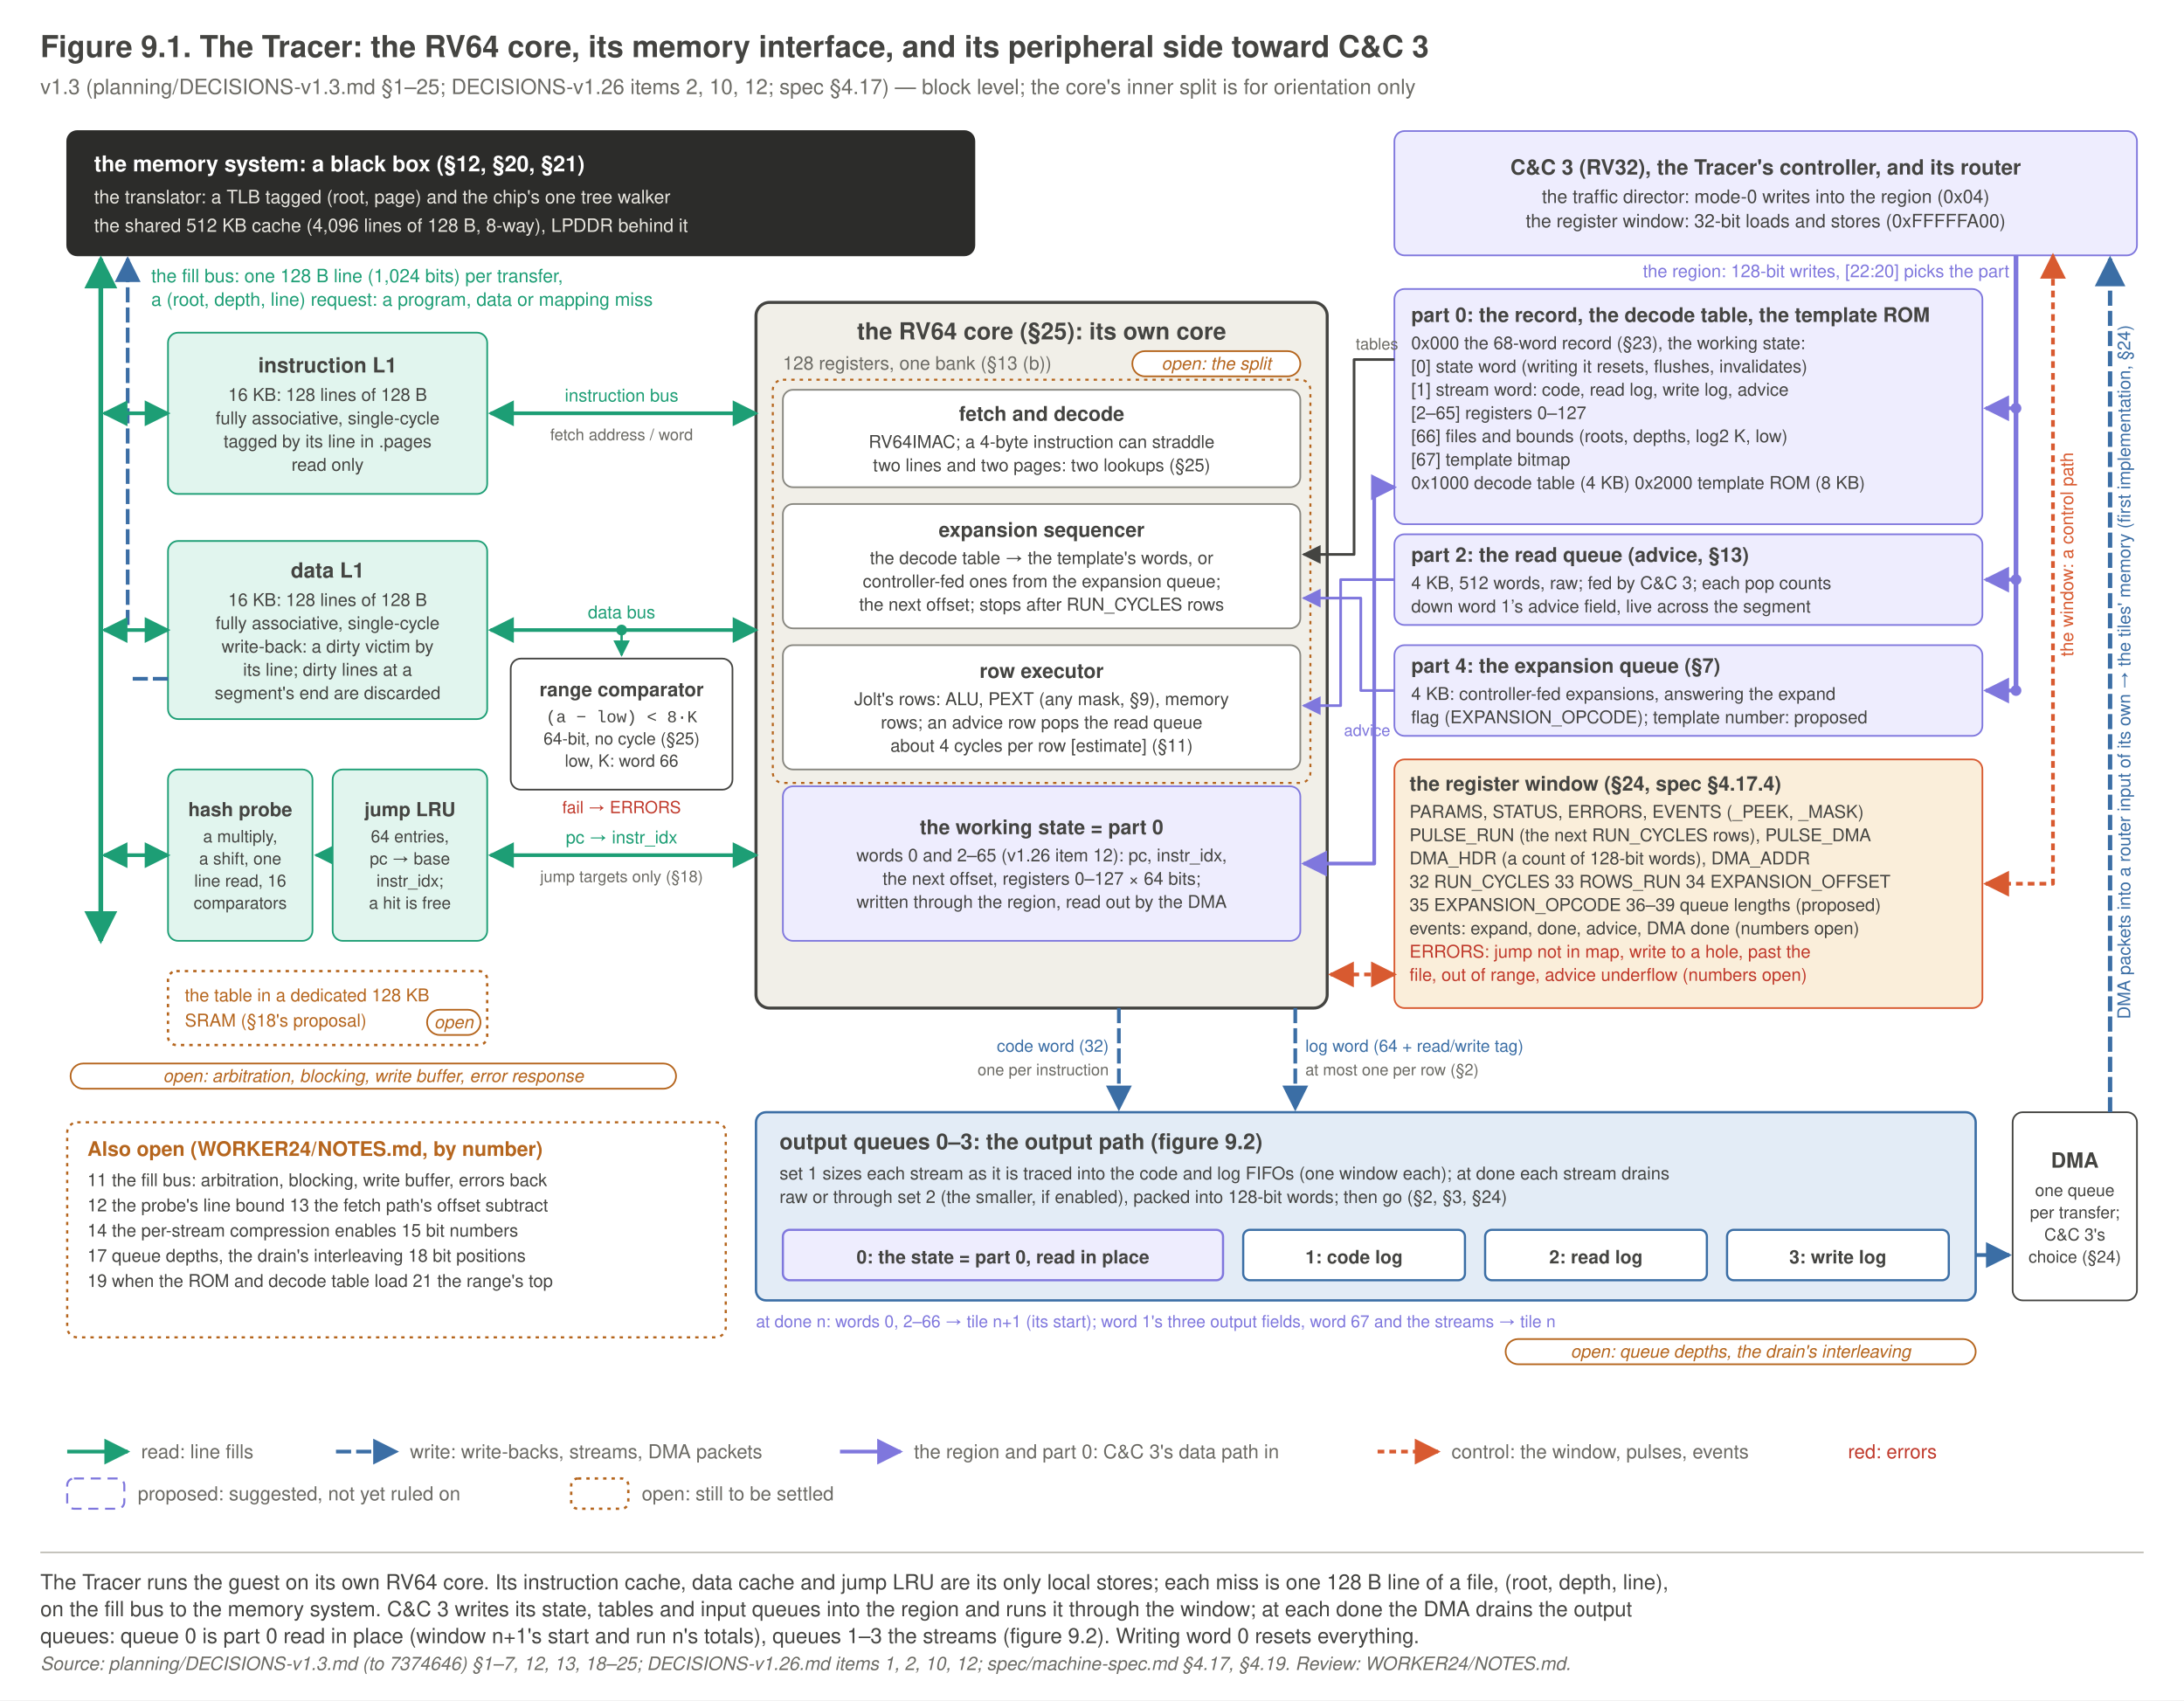
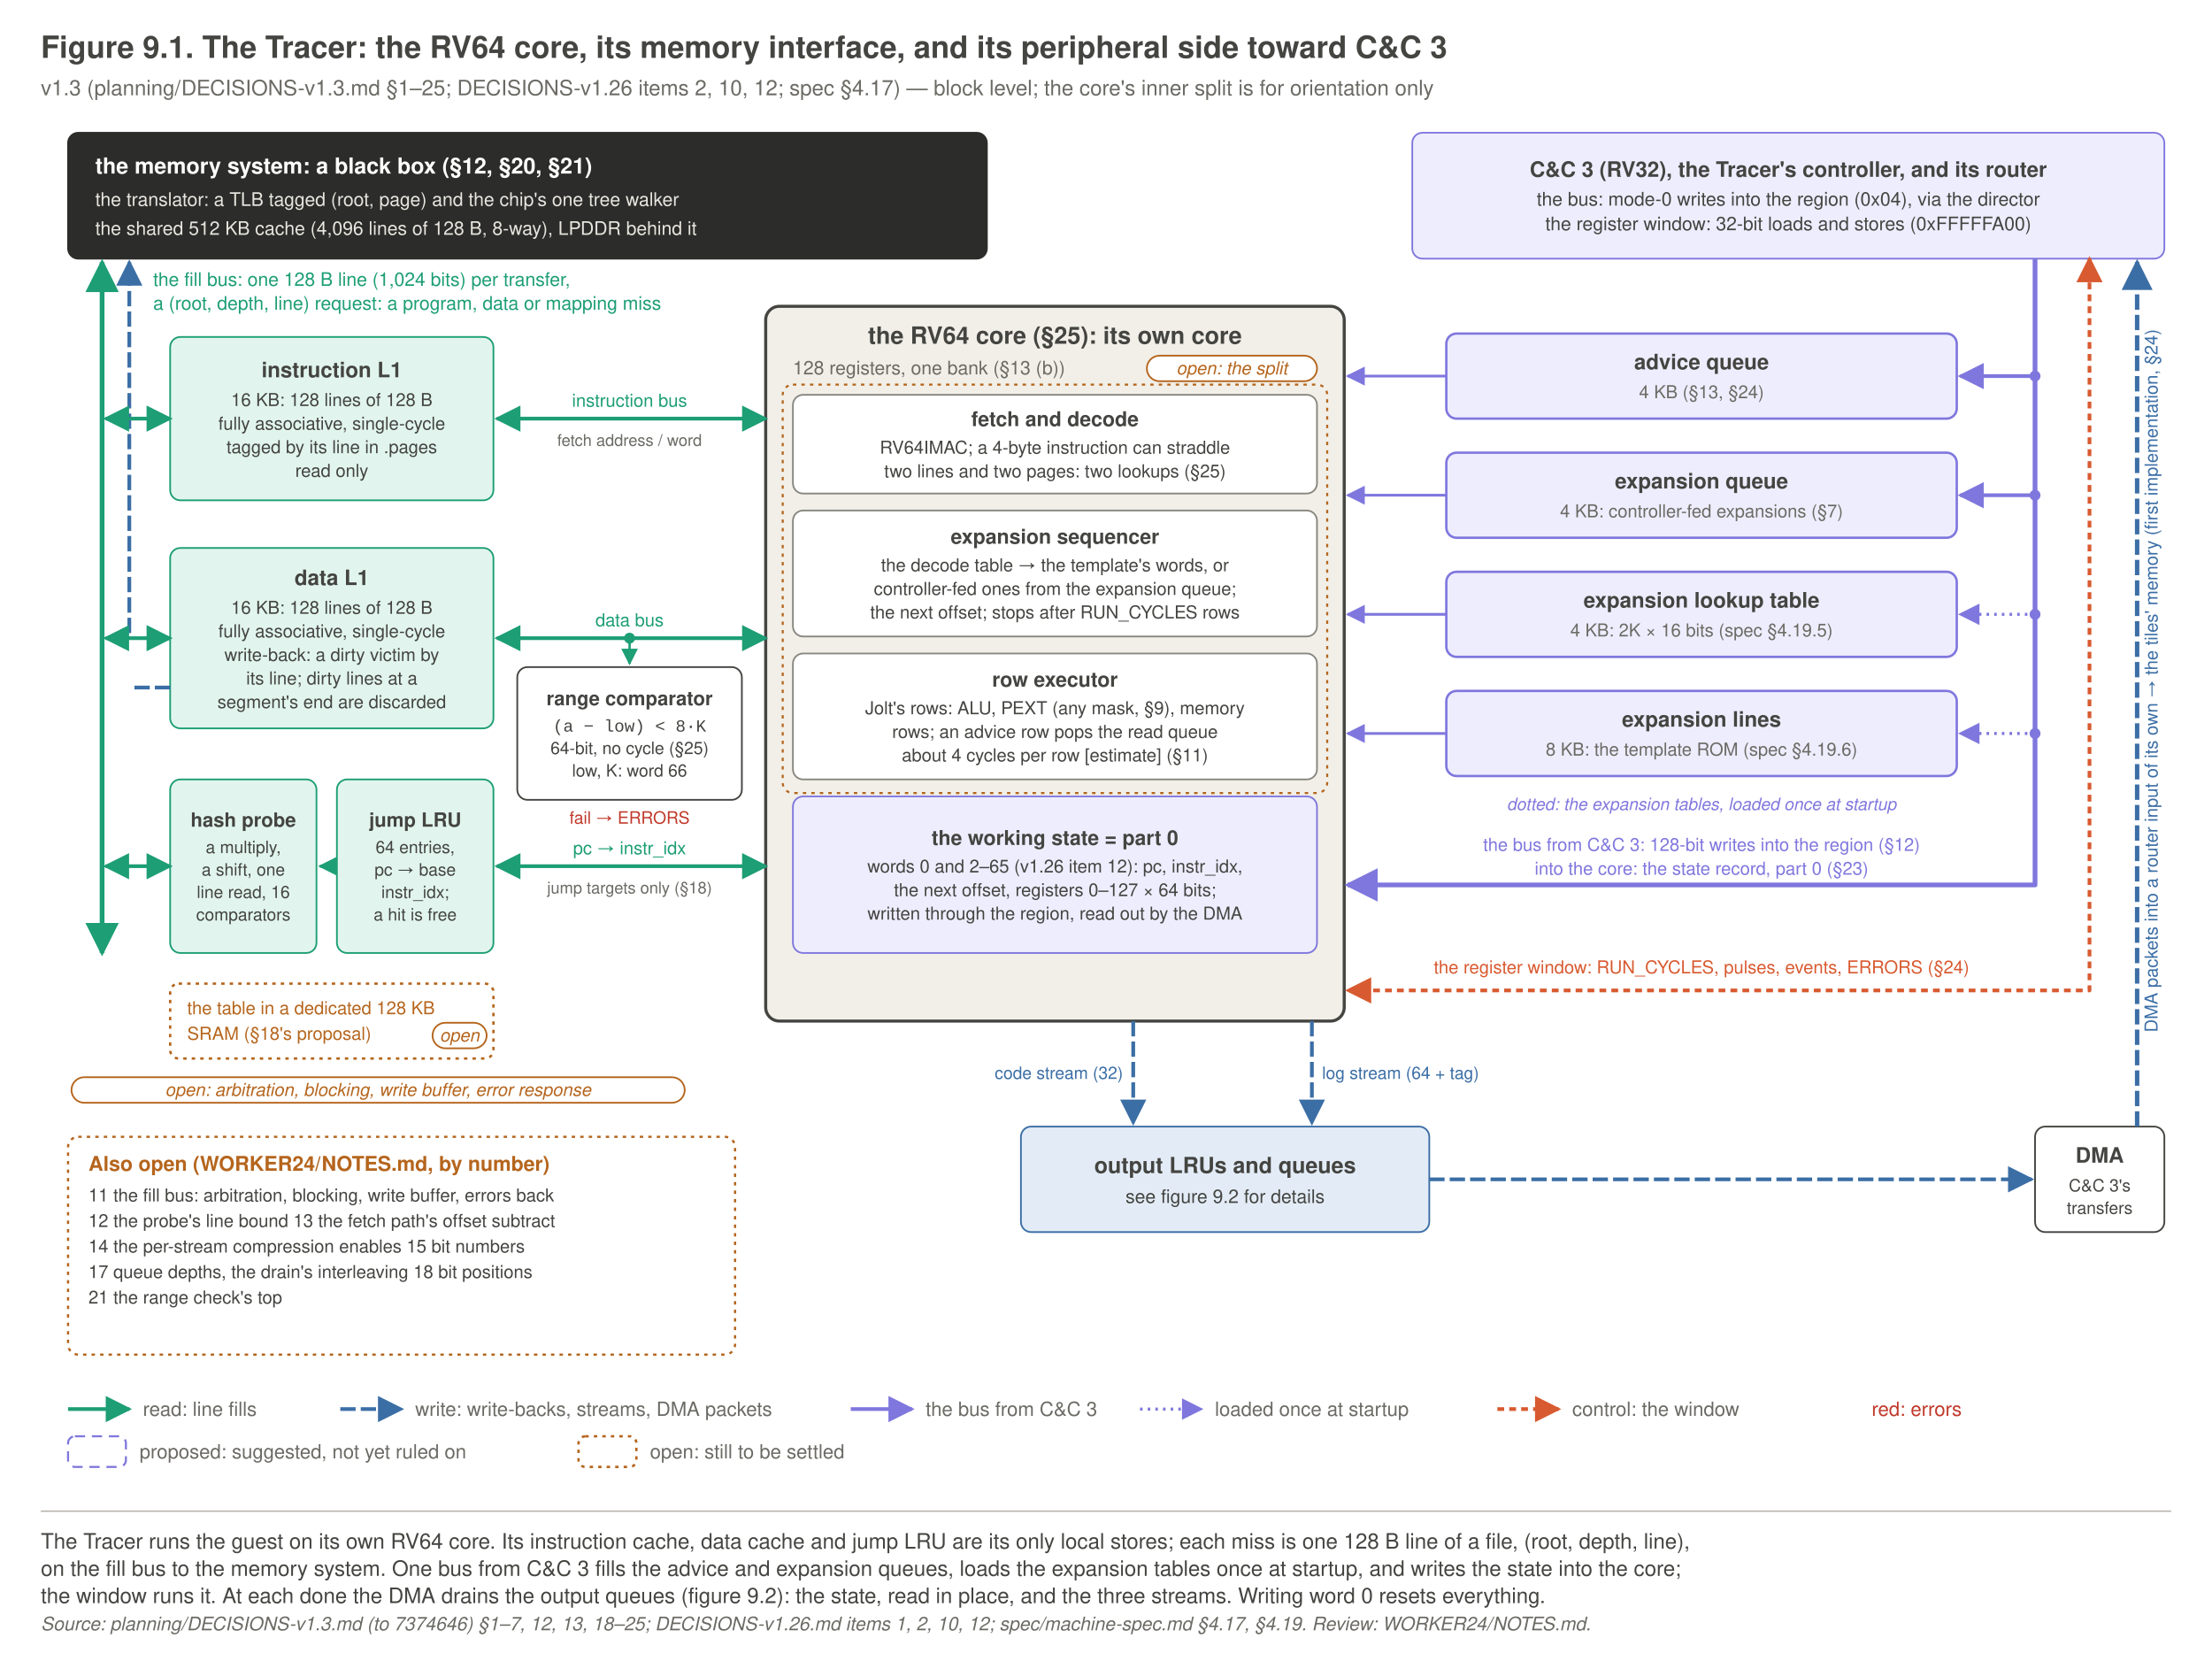
- <svg xmlns="http://www.w3.org/2000/svg" width="1300" height="1012" viewBox="0 0 1300 1012" font-family="Helvetica, Arial, 'Liberation Sans', sans-serif">
+ <svg xmlns="http://www.w3.org/2000/svg" width="1300" height="976" viewBox="0 0 1300 976" font-family="Helvetica, Arial, 'Liberation Sans', sans-serif">
  <defs>
    <marker id="m1D9E75" viewBox="0 0 10 10" refX="9" refY="5" markerWidth="7" markerHeight="7" orient="auto-start-reverse">
      <path d="M0,0 L10,5 L0,10 z" fill="#1D9E75" />
    </marker>
    <marker id="m3B6EA5" viewBox="0 0 10 10" refX="9" refY="5" markerWidth="7" markerHeight="7" orient="auto-start-reverse">
      <path d="M0,0 L10,5 L0,10 z" fill="#3B6EA5" />
-     </marker>
-     <marker id="m444441" viewBox="0 0 10 10" refX="9" refY="5" markerWidth="7" markerHeight="7" orient="auto-start-reverse">
-       <path d="M0,0 L10,5 L0,10 z" fill="#444441" />
    </marker>
    <marker id="m7F77DD" viewBox="0 0 10 10" refX="9" refY="5" markerWidth="7" markerHeight="7" orient="auto-start-reverse">
      <path d="M0,0 L10,5 L0,10 z" fill="#7F77DD" />
    </marker>
    <marker id="mD85A30" viewBox="0 0 10 10" refX="9" refY="5" markerWidth="7" markerHeight="7" orient="auto-start-reverse">
      <path d="M0,0 L10,5 L0,10 z" fill="#D85A30" />
    </marker>
  </defs>
-   <rect width="1300" height="1012" fill="white" />
+   <rect width="1300" height="976" fill="white" />
  <text x="24.0" y="34.0" font-size="18" text-anchor="start" font-weight="bold" fill="#444441">Figure 9.1. The Tracer: the RV64 core, its memory interface, and its peripheral side toward C&amp;C 3</text>
  <text x="24.0" y="56.0" font-size="12.5" text-anchor="start" font-weight="normal" fill="#6b6a64">v1.3 (planning/DECISIONS-v1.3.md §1–25; DECISIONS-v1.26 items 2, 10, 12; spec §4.17) — block level; the core's inner split is for orientation only</text>
  <rect x="40.0" y="78.0" width="540.0" height="74.0" rx="6" fill="#2C2C2A" stroke="#2C2C2A" stroke-width="1" />
  <text x="56.0" y="102.0" font-size="13" text-anchor="start" font-weight="bold" fill="white">the memory system: a black box (§12, §20, §21)</text>
  <text x="56.0" y="121.0" font-size="11" text-anchor="start" font-weight="normal" fill="#E8E6DF">the translator: a TLB tagged (root, page) and the chip's one tree walker</text>
  <text x="56.0" y="138.0" font-size="11" text-anchor="start" font-weight="normal" fill="#E8E6DF">the shared 512 KB cache (4,096 lines of 128 B, 8-way), LPDDR behind it</text>
  <rect x="830.0" y="78.0" width="442.0" height="74.0" rx="6" fill="#EEEDFE" stroke="#7F77DD" stroke-width="1" />
  <text x="1051.0" y="103.9" font-size="12.5" text-anchor="middle" font-weight="bold" fill="#444441">C&amp;C 3 (RV32), the Tracer's controller, and its router</text>
-   <text x="1051.0" y="120.8" font-size="11" text-anchor="middle" font-weight="normal" fill="#444441">the traffic director: mode-0 writes into the region (0x04)</text>
+   <text x="1051.0" y="120.8" font-size="11" text-anchor="middle" font-weight="normal" fill="#444441">the bus: mode-0 writes into the region (0x04), via the director</text>
  <text x="1051.0" y="135.3" font-size="11" text-anchor="middle" font-weight="normal" fill="#444441">the register window: 32-bit loads and stores (0xFFFFFA00)</text>
  <polyline points="60.0,560.0 60.0,154.0" fill="none" stroke="#1D9E75" stroke-width="2.8" stroke-linejoin="round" marker-end="url(#m1D9E75)" marker-start="url(#m1D9E75)" />
  <polyline points="76.0,372.0 76.0,154.0" fill="none" stroke="#3B6EA5" stroke-width="2.2" stroke-linejoin="round" stroke-dasharray="9 3" marker-end="url(#m3B6EA5)" />
  <text x="90.0" y="168.0" font-size="11" text-anchor="start" font-weight="normal" fill="#1D9E75">the fill bus: one 128 B line (1,024 bits) per transfer,</text>
  <text x="90.0" y="182.0" font-size="11" text-anchor="start" font-weight="normal" fill="#1D9E75">a (root, depth, line) request: a program, data or mapping miss</text>
  <rect x="100.0" y="198.0" width="190.0" height="96.0" rx="6" fill="#E1F5EE" stroke="#1D9E75" stroke-width="1" />
  <text x="195.0" y="221.7" font-size="12.5" text-anchor="middle" font-weight="bold" fill="#444441">instruction L1</text>
  <text x="195.0" y="238.6" font-size="10.5" text-anchor="middle" font-weight="normal" fill="#444441">16 KB: 128 lines of 128 B</text>
  <text x="195.0" y="252.5" font-size="10.5" text-anchor="middle" font-weight="normal" fill="#444441">fully associative, single-cycle</text>
  <text x="195.0" y="266.3" font-size="10.5" text-anchor="middle" font-weight="normal" fill="#444441">tagged by its line in .pages</text>
  <text x="195.0" y="280.2" font-size="10.5" text-anchor="middle" font-weight="normal" fill="#444441">read only</text>
  <rect x="100.0" y="322.0" width="190.0" height="106.0" rx="6" fill="#E1F5EE" stroke="#1D9E75" stroke-width="1" />
  <text x="195.0" y="343.8" font-size="12.5" text-anchor="middle" font-weight="bold" fill="#444441">data L1</text>
  <text x="195.0" y="360.7" font-size="10.5" text-anchor="middle" font-weight="normal" fill="#444441">16 KB: 128 lines of 128 B</text>
  <text x="195.0" y="374.5" font-size="10.5" text-anchor="middle" font-weight="normal" fill="#444441">fully associative, single-cycle</text>
  <text x="195.0" y="388.4" font-size="10.5" text-anchor="middle" font-weight="normal" fill="#444441">write-back: a dirty victim by</text>
  <text x="195.0" y="402.2" font-size="10.5" text-anchor="middle" font-weight="normal" fill="#444441">its line; dirty lines at a</text>
  <text x="195.0" y="416.1" font-size="10.5" text-anchor="middle" font-weight="normal" fill="#444441">segment's end are discarded</text>
  <rect x="100.0" y="458.0" width="86.0" height="102.0" rx="6" fill="#E1F5EE" stroke="#1D9E75" stroke-width="1" />
  <text x="143.0" y="485.8" font-size="11.5" text-anchor="middle" font-weight="bold" fill="#444441">hash probe</text>
  <text x="143.0" y="501.3" font-size="10" text-anchor="middle" font-weight="normal" fill="#444441">a multiply,</text>
  <text x="143.0" y="514.5" font-size="10" text-anchor="middle" font-weight="normal" fill="#444441">a shift, one</text>
  <text x="143.0" y="527.7" font-size="10" text-anchor="middle" font-weight="normal" fill="#444441">line read, 16</text>
  <text x="143.0" y="540.9" font-size="10" text-anchor="middle" font-weight="normal" fill="#444441">comparators</text>
  <rect x="198.0" y="458.0" width="92.0" height="102.0" rx="6" fill="#E1F5EE" stroke="#1D9E75" stroke-width="1" />
  <text x="244.0" y="485.8" font-size="11.5" text-anchor="middle" font-weight="bold" fill="#444441">jump LRU</text>
  <text x="244.0" y="501.3" font-size="10" text-anchor="middle" font-weight="normal" fill="#444441">64 entries,</text>
  <text x="244.0" y="514.5" font-size="10" text-anchor="middle" font-weight="normal" fill="#444441">pc → base</text>
  <text x="244.0" y="527.7" font-size="10" text-anchor="middle" font-weight="normal" fill="#444441">instr_idx;</text>
  <text x="244.0" y="540.9" font-size="10" text-anchor="middle" font-weight="normal" fill="#444441">a hit is free</text>
  <polyline points="198.0,509.0 188.0,509.0" fill="none" stroke="#1D9E75" stroke-width="1.6" stroke-linejoin="round" marker-end="url(#m1D9E75)" />
  <rect x="100.0" y="578.0" width="190.0" height="44.0" rx="5" fill="white" stroke="#B5651D" stroke-width="1.4" stroke-dasharray="2 3" />
  <text x="110.0" y="596.0" font-size="10.5" text-anchor="start" font-weight="normal" fill="#B5651D">the table in a dedicated 128 KB</text>
  <text x="110.0" y="611.0" font-size="10.5" text-anchor="start" font-weight="normal" fill="#B5651D">SRAM (§18's proposal)</text>
  <rect x="254.2" y="601.0" width="31.8" height="15" rx="7.5" fill="white" stroke="#B5651D" stroke-width="1" />
  <text x="270.1" y="612.0" font-size="10.5" text-anchor="middle" font-weight="normal" fill="#B5651D" font-style="italic">open</text>
  <polyline points="100.0,246.0 62.0,246.0" fill="none" stroke="#1D9E75" stroke-width="2.2" stroke-linejoin="round" marker-end="url(#m1D9E75)" marker-start="url(#m1D9E75)" />
  <polyline points="100.0,375.0 62.0,375.0" fill="none" stroke="#1D9E75" stroke-width="2.2" stroke-linejoin="round" marker-end="url(#m1D9E75)" marker-start="url(#m1D9E75)" />
  <polyline points="100.0,509.0 62.0,509.0" fill="none" stroke="#1D9E75" stroke-width="2.2" stroke-linejoin="round" marker-end="url(#m1D9E75)" marker-start="url(#m1D9E75)" />
  <polyline points="100.0,404.0 78.0,404.0" fill="none" stroke="#3B6EA5" stroke-width="2.2" stroke-linejoin="round" stroke-dasharray="9 3" />
  <rect x="42.0" y="633.0" width="360.4" height="15" rx="7.5" fill="white" stroke="#B5651D" stroke-width="1" />
  <text x="222.2" y="644.0" font-size="10.5" text-anchor="middle" font-weight="normal" fill="#B5651D" font-style="italic">open: arbitration, blocking, write buffer, error response</text>
  <rect x="450.0" y="180.0" width="340.0" height="420.0" rx="8" fill="#F1EFE8" stroke="#444441" stroke-width="1.8" />
  <text x="620.0" y="202.0" font-size="14" text-anchor="middle" font-weight="bold" fill="#444441">the RV64 core (§25): its own core</text>
  <text x="466.0" y="220.0" font-size="11" text-anchor="start" font-weight="normal" fill="#6b6a64">128 registers, one bank (§13 (b))</text>
  <rect x="466.0" y="232.0" width="308.0" height="58.0" rx="6" fill="white" stroke="#888780" stroke-width="1" />
  <text x="620.0" y="250.4" font-size="12" text-anchor="middle" font-weight="bold" fill="#444441">fetch and decode</text>
  <text x="620.0" y="266.6" font-size="10.5" text-anchor="middle" font-weight="normal" fill="#444441">RV64IMAC; a 4-byte instruction can straddle</text>
  <text x="620.0" y="280.5" font-size="10.5" text-anchor="middle" font-weight="normal" fill="#444441">two lines and two pages: two lookups (§25)</text>
  <rect x="466.0" y="300.0" width="308.0" height="74.0" rx="6" fill="white" stroke="#888780" stroke-width="1" />
  <text x="620.0" y="319.5" font-size="12" text-anchor="middle" font-weight="bold" fill="#444441">expansion sequencer</text>
  <text x="620.0" y="335.7" font-size="10.5" text-anchor="middle" font-weight="normal" fill="#444441">the decode table → the template's words, or</text>
  <text x="620.0" y="349.6" font-size="10.5" text-anchor="middle" font-weight="normal" fill="#444441">controller-fed ones from the expansion queue;</text>
  <text x="620.0" y="363.4" font-size="10.5" text-anchor="middle" font-weight="normal" fill="#444441">the next offset; stops after RUN_CYCLES rows</text>
  <rect x="466.0" y="384.0" width="308.0" height="74.0" rx="6" fill="white" stroke="#888780" stroke-width="1" />
  <text x="620.0" y="403.5" font-size="12" text-anchor="middle" font-weight="bold" fill="#444441">row executor</text>
  <text x="620.0" y="419.7" font-size="10.5" text-anchor="middle" font-weight="normal" fill="#444441">Jolt's rows: ALU, PEXT (any mask, §9), memory</text>
  <text x="620.0" y="433.6" font-size="10.5" text-anchor="middle" font-weight="normal" fill="#444441">rows; an advice row pops the read queue</text>
  <text x="620.0" y="447.4" font-size="10.5" text-anchor="middle" font-weight="normal" fill="#444441">about 4 cycles per row [estimate] (§11)</text>
  <rect x="466.0" y="468.0" width="308.0" height="92.0" rx="6" fill="#EEEDFE" stroke="#7F77DD" stroke-width="1" />
  <text x="620.0" y="496.5" font-size="12" text-anchor="middle" font-weight="bold" fill="#444441">the working state = part 0</text>
  <text x="620.0" y="512.7" font-size="10.5" text-anchor="middle" font-weight="normal" fill="#444441">words 0 and 2–65 (v1.26 item 12): pc, instr_idx,</text>
  <text x="620.0" y="526.6" font-size="10.5" text-anchor="middle" font-weight="normal" fill="#444441">the next offset, registers 0–127 × 64 bits;</text>
  <text x="620.0" y="540.4" font-size="10.5" text-anchor="middle" font-weight="normal" fill="#444441">written through the region, read out by the DMA</text>
  <rect x="460.0" y="226.0" width="320.0" height="240.0" rx="6" fill="none" stroke="#B5651D" stroke-width="1.2" stroke-dasharray="2 3" />
  <rect x="674.0" y="209.0" width="100.0" height="15" rx="7.5" fill="white" stroke="#B5651D" stroke-width="1" />
  <text x="724.0" y="220.0" font-size="10.5" text-anchor="middle" font-weight="normal" fill="#B5651D" font-style="italic">open: the split</text>
  <polyline points="450.0,246.0 292.0,246.0" fill="none" stroke="#1D9E75" stroke-width="2.2" stroke-linejoin="round" marker-end="url(#m1D9E75)" marker-start="url(#m1D9E75)" />
  <text x="370.0" y="239.0" font-size="10.5" text-anchor="middle" font-weight="normal" fill="#1D9E75">instruction bus</text>
  <text x="370.0" y="262.0" font-size="9.5" text-anchor="middle" font-weight="normal" fill="#6b6a64">fetch address / word</text>
  <polyline points="450.0,375.0 292.0,375.0" fill="none" stroke="#1D9E75" stroke-width="2.2" stroke-linejoin="round" marker-end="url(#m1D9E75)" marker-start="url(#m1D9E75)" />
  <text x="370.0" y="368.0" font-size="10.5" text-anchor="middle" font-weight="normal" fill="#1D9E75">data bus</text>
  <polyline points="450.0,509.0 292.0,509.0" fill="none" stroke="#1D9E75" stroke-width="2.2" stroke-linejoin="round" marker-end="url(#m1D9E75)" marker-start="url(#m1D9E75)" />
  <text x="370.0" y="502.0" font-size="10.5" text-anchor="middle" font-weight="normal" fill="#1D9E75">pc → instr_idx</text>
  <text x="370.0" y="525.0" font-size="9.5" text-anchor="middle" font-weight="normal" fill="#6b6a64">jump targets only (§18)</text>
  <rect x="304.0" y="392.0" width="132.0" height="78.0" rx="6" fill="white" stroke="#444441" stroke-width="1" />
  <text x="370.0" y="414.4" font-size="11.5" text-anchor="middle" font-weight="bold" fill="#444441">range comparator</text>
  <text x="370.0" y="429.9" font-size="10" text-anchor="middle" font-weight="normal" fill="#444441" font-family="'Courier New', 'Liberation Mono', monospace">(a − low) &lt; 8·K</text>
  <text x="370.0" y="443.1" font-size="10" text-anchor="middle" font-weight="normal" fill="#444441">64-bit, no cycle (§25)</text>
  <text x="370.0" y="456.3" font-size="10" text-anchor="middle" font-weight="normal" fill="#444441">low, K: word 66</text>
  <circle cx="370.0" cy="375.0" r="3.2" fill="#1D9E75" />
  <polyline points="370.0,375.0 370.0,390.0" fill="none" stroke="#1D9E75" stroke-width="1.4" stroke-linejoin="round" marker-end="url(#m1D9E75)" />
  <text x="370.0" y="484.0" font-size="10" text-anchor="middle" font-weight="normal" fill="#C0392B">fail → ERRORS</text>
-   <rect x="830.0" y="172.0" width="350.0" height="140.0" rx="6" fill="#EEEDFE" stroke="#7F77DD" stroke-width="1" />
-   <text x="840.0" y="191.6" font-size="12" text-anchor="start" font-weight="bold" fill="#444441">part 0: the record, the decode table, the template ROM</text>
-   <text x="840.0" y="207.8" font-size="10.5" text-anchor="start" font-weight="normal" fill="#444441">0x000  the 68-word record (§23), the working state:</text>
-   <text x="840.0" y="221.7" font-size="10.5" text-anchor="start" font-weight="normal" fill="#444441">   [0] state word (writing it resets, flushes, invalidates)</text>
-   <text x="840.0" y="235.5" font-size="10.5" text-anchor="start" font-weight="normal" fill="#444441">   [1] stream word: code, read log, write log, advice</text>
-   <text x="840.0" y="249.4" font-size="10.5" text-anchor="start" font-weight="normal" fill="#444441">   [2–65] registers 0–127</text>
-   <text x="840.0" y="263.2" font-size="10.5" text-anchor="start" font-weight="normal" fill="#444441">   [66] files and bounds (roots, depths, log2 K, low)</text>
-   <text x="840.0" y="277.1" font-size="10.5" text-anchor="start" font-weight="normal" fill="#444441">   [67] template bitmap</text>
-   <text x="840.0" y="291.0" font-size="10.5" text-anchor="start" font-weight="normal" fill="#444441">0x1000 decode table (4 KB)   0x2000 template ROM (8 KB)</text>
-   <rect x="830.0" y="318.0" width="350.0" height="54.0" rx="6" fill="#EEEDFE" stroke="#7F77DD" stroke-width="1" />
-   <text x="840.0" y="334.4" font-size="12" text-anchor="start" font-weight="bold" fill="#444441">part 2: the read queue (advice, §13)</text>
-   <text x="840.0" y="350.6" font-size="10.5" text-anchor="start" font-weight="normal" fill="#444441">4 KB, 512 words, raw; fed by C&amp;C 3; each pop counts</text>
-   <text x="840.0" y="364.5" font-size="10.5" text-anchor="start" font-weight="normal" fill="#444441">down word 1’s advice field, live across the segment</text>
-   <rect x="830.0" y="384.0" width="350.0" height="54.0" rx="6" fill="#EEEDFE" stroke="#7F77DD" stroke-width="1" />
-   <text x="840.0" y="400.4" font-size="12" text-anchor="start" font-weight="bold" fill="#444441">part 4: the expansion queue (§7)</text>
-   <text x="840.0" y="416.6" font-size="10.5" text-anchor="start" font-weight="normal" fill="#444441">4 KB: controller-fed expansions, answering the expand</text>
-   <text x="840.0" y="430.5" font-size="10.5" text-anchor="start" font-weight="normal" fill="#444441">flag (EXPANSION_OPCODE); template number: proposed</text>
-   <rect x="830.0" y="452.0" width="350.0" height="148.0" rx="6" fill="#FAEEDA" stroke="#D85A30" stroke-width="1" />
-   <text x="839.0" y="470.6" font-size="12" text-anchor="start" font-weight="bold" fill="#444441">the register window (§24, spec §4.17.4)</text>
-   <text x="839.0" y="486.8" font-size="10.5" text-anchor="start" font-weight="normal" fill="#444441">PARAMS, STATUS, ERRORS, EVENTS (_PEEK, _MASK)</text>
-   <text x="839.0" y="500.7" font-size="10.5" text-anchor="start" font-weight="normal" fill="#444441">PULSE_RUN (the next RUN_CYCLES rows), PULSE_DMA</text>
-   <text x="839.0" y="514.5" font-size="10.5" text-anchor="start" font-weight="normal" fill="#444441">DMA_HDR (a count of 128-bit words), DMA_ADDR</text>
-   <text x="839.0" y="528.4" font-size="10.5" text-anchor="start" font-weight="normal" fill="#444441">32 RUN_CYCLES  33 ROWS_RUN  34 EXPANSION_OFFSET</text>
-   <text x="839.0" y="542.2" font-size="10.5" text-anchor="start" font-weight="normal" fill="#444441">35 EXPANSION_OPCODE  36–39 queue lengths (proposed)</text>
-   <text x="839.0" y="556.1" font-size="10.5" text-anchor="start" font-weight="normal" fill="#444441">events: expand, done, advice, DMA done (numbers open)</text>
-   <text x="839.0" y="570.0" font-size="10.5" text-anchor="start" font-weight="normal" fill="#C0392B">ERRORS: jump not in map, write to a hole, past the</text>
-   <text x="839.0" y="583.8" font-size="10.5" text-anchor="start" font-weight="normal" fill="#C0392B">file, out of range, advice underflow (numbers open)</text>
-   <polyline points="1200.0,152.0 1200.0,411.0" fill="none" stroke="#7F77DD" stroke-width="2.8" stroke-linejoin="round" />
-   <circle cx="1200.0" cy="243.0" r="3.2" fill="#7F77DD" />
-   <polyline points="1200.0,243.0 1182.0,243.0" fill="none" stroke="#7F77DD" stroke-width="2.2" stroke-linejoin="round" marker-end="url(#m7F77DD)" />
-   <circle cx="1200.0" cy="345.0" r="3.2" fill="#7F77DD" />
-   <polyline points="1200.0,345.0 1182.0,345.0" fill="none" stroke="#7F77DD" stroke-width="2.2" stroke-linejoin="round" marker-end="url(#m7F77DD)" />
-   <circle cx="1200.0" cy="411.0" r="3.2" fill="#7F77DD" />
-   <polyline points="1200.0,411.0 1182.0,411.0" fill="none" stroke="#7F77DD" stroke-width="2.2" stroke-linejoin="round" marker-end="url(#m7F77DD)" />
-   <text x="1196.0" y="165.0" font-size="10.5" text-anchor="end" font-weight="normal" fill="#7F77DD">the region: 128-bit writes, [22:20] picks the part</text>
-   <polyline points="1222.0,152.0 1222.0,526.0 1182.0,526.0" fill="none" stroke="#D85A30" stroke-width="2.2" stroke-linejoin="round" stroke-dasharray="4 3" marker-end="url(#mD85A30)" marker-start="url(#mD85A30)" />
-   <text transform="rotate(-90 1234.0 330.0)" x="1234.0" y="330.0" font-size="10.5" text-anchor="middle" fill="#D85A30">the window: a control path</text>
-   <polyline points="830.0,214.0 806.0,214.0 806.0,330.0 776.0,330.0" fill="none" stroke="#444441" stroke-width="1.6" stroke-linejoin="round" marker-end="url(#m444441)" />
-   <text x="807.0" y="208.0" font-size="9.5" text-anchor="start" font-weight="normal" fill="#6b6a64">tables</text>
-   <polyline points="830.0,290.0 818.0,290.0 818.0,514.0 776.0,514.0" fill="none" stroke="#7F77DD" stroke-width="2.2" stroke-linejoin="round" marker-end="url(#m7F77DD)" marker-start="url(#m7F77DD)" />
-   <polyline points="830.0,345.0 798.0,345.0 798.0,420.0 776.0,420.0" fill="none" stroke="#7F77DD" stroke-width="1.6" stroke-linejoin="round" marker-end="url(#m7F77DD)" />
-   <text x="800.0" y="438.0" font-size="9.5" text-anchor="start" font-weight="normal" fill="#7F77DD">advice</text>
-   <polyline points="830.0,411.0 810.0,411.0 810.0,356.0 776.0,356.0" fill="none" stroke="#7F77DD" stroke-width="1.6" stroke-linejoin="round" marker-end="url(#m7F77DD)" />
-   <polyline points="830.0,580.0 792.0,580.0" fill="none" stroke="#D85A30" stroke-width="2.2" stroke-linejoin="round" stroke-dasharray="4 3" marker-end="url(#mD85A30)" marker-start="url(#mD85A30)" />
-   <rect x="450.0" y="662.0" width="726.0" height="112.0" rx="6" fill="#E3ECF6" stroke="#3B6EA5" stroke-width="1.4" />
-   <text x="464.0" y="684.0" font-size="13" text-anchor="start" font-weight="bold" fill="#444441">output queues 0–3: the output path (figure 9.2)</text>
-   <text x="464.0" y="702.0" font-size="10.5" text-anchor="start" font-weight="normal" fill="#444441">set 1 sizes each stream as it is traced into the code and log FIFOs (one window each); at done each stream drains</text>
-   <text x="464.0" y="716.0" font-size="10.5" text-anchor="start" font-weight="normal" fill="#444441">raw or through set 2 (the smaller, if enabled), packed into 128-bit words; then go (§2, §3, §24)</text>
-   <rect x="466.0" y="732.0" width="262.0" height="30.0" rx="4" fill="#EEEDFE" stroke="#7F77DD" stroke-width="1.3" />
-   <text x="597.0" y="752.0" font-size="11" text-anchor="middle" font-weight="bold" fill="#444441">0: the state = part 0, read in place</text>
-   <rect x="740.0" y="732.0" width="132.0" height="30.0" rx="4" fill="white" stroke="#3B6EA5" stroke-width="1.3" />
-   <text x="806.0" y="752.0" font-size="11" text-anchor="middle" font-weight="bold" fill="#444441">1: code log</text>
-   <rect x="884.0" y="732.0" width="132.0" height="30.0" rx="4" fill="white" stroke="#3B6EA5" stroke-width="1.3" />
-   <text x="950.0" y="752.0" font-size="11" text-anchor="middle" font-weight="bold" fill="#444441">2: read log</text>
-   <rect x="1028.0" y="732.0" width="132.0" height="30.0" rx="4" fill="white" stroke="#3B6EA5" stroke-width="1.3" />
-   <text x="1094.0" y="752.0" font-size="11" text-anchor="middle" font-weight="bold" fill="#444441">3: write log</text>
-   <rect x="896.2" y="797.0" width="279.8" height="15" rx="7.5" fill="white" stroke="#B5651D" stroke-width="1" />
-   <text x="1036.1" y="808.0" font-size="10.5" text-anchor="middle" font-weight="normal" fill="#B5651D" font-style="italic">open: queue depths, the drain's interleaving</text>
-   <text x="450.0" y="790.0" font-size="10" text-anchor="start" font-weight="normal" fill="#7F77DD">at done n: words 0, 2–66 → tile n+1 (its start); word 1's three output fields, word 67 and the streams → tile n</text>
-   <rect x="1198.0" y="662.0" width="74.0" height="112.0" rx="6" fill="white" stroke="#444441" stroke-width="1" />
-   <text x="1235.0" y="695.0" font-size="12.5" text-anchor="middle" font-weight="bold" fill="#444441">DMA</text>
-   <text x="1235.0" y="711.9" font-size="10" text-anchor="middle" font-weight="normal" fill="#444441">one queue</text>
-   <text x="1235.0" y="725.1" font-size="10" text-anchor="middle" font-weight="normal" fill="#444441">per transfer;</text>
-   <text x="1235.0" y="738.3" font-size="10" text-anchor="middle" font-weight="normal" fill="#444441">C&amp;C 3's</text>
-   <text x="1235.0" y="751.5" font-size="10" text-anchor="middle" font-weight="normal" fill="#444441">choice (§24)</text>
-   <polyline points="1176.0,747.0 1196.0,747.0" fill="none" stroke="#3B6EA5" stroke-width="2.2" stroke-linejoin="round" stroke-dasharray="9 3" marker-end="url(#m3B6EA5)" />
+   <rect x="850.0" y="196.0" width="300.0" height="50.0" rx="6" fill="#EEEDFE" stroke="#7F77DD" stroke-width="1.4" />
+   <text x="1000.0" y="217.0" font-size="12.5" text-anchor="middle" font-weight="bold" fill="#444441">advice queue</text>
+   <text x="1000.0" y="234.0" font-size="10.5" text-anchor="middle" font-weight="normal" fill="#6b6a64">4 KB (§13, §24)</text>
+   <circle cx="1196.0" cy="221.0" r="3.2" fill="#7F77DD" />
+   <polyline points="1196.0,221.0 1152.0,221.0" fill="none" stroke="#7F77DD" stroke-width="2.2" stroke-linejoin="round" marker-end="url(#m7F77DD)" />
+   <polyline points="850.0,221.0 792.0,221.0" fill="none" stroke="#7F77DD" stroke-width="1.6" stroke-linejoin="round" marker-end="url(#m7F77DD)" />
+   <rect x="850.0" y="266.0" width="300.0" height="50.0" rx="6" fill="#EEEDFE" stroke="#7F77DD" stroke-width="1.4" />
+   <text x="1000.0" y="287.0" font-size="12.5" text-anchor="middle" font-weight="bold" fill="#444441">expansion queue</text>
+   <text x="1000.0" y="304.0" font-size="10.5" text-anchor="middle" font-weight="normal" fill="#6b6a64">4 KB: controller-fed expansions (§7)</text>
+   <circle cx="1196.0" cy="291.0" r="3.2" fill="#7F77DD" />
+   <polyline points="1196.0,291.0 1152.0,291.0" fill="none" stroke="#7F77DD" stroke-width="2.2" stroke-linejoin="round" marker-end="url(#m7F77DD)" />
+   <polyline points="850.0,291.0 792.0,291.0" fill="none" stroke="#7F77DD" stroke-width="1.6" stroke-linejoin="round" marker-end="url(#m7F77DD)" />
+   <rect x="850.0" y="336.0" width="300.0" height="50.0" rx="6" fill="#EEEDFE" stroke="#7F77DD" stroke-width="1.4" />
+   <text x="1000.0" y="357.0" font-size="12.5" text-anchor="middle" font-weight="bold" fill="#444441">expansion lookup table</text>
+   <text x="1000.0" y="374.0" font-size="10.5" text-anchor="middle" font-weight="normal" fill="#6b6a64">4 KB: 2K × 16 bits (spec §4.19.5)</text>
+   <circle cx="1196.0" cy="361.0" r="3.2" fill="#7F77DD" />
+   <polyline points="1196.0,361.0 1152.0,361.0" fill="none" stroke="#7F77DD" stroke-width="1.8" stroke-linejoin="round" stroke-dasharray="1.5 3" marker-end="url(#m7F77DD)" />
+   <polyline points="850.0,361.0 792.0,361.0" fill="none" stroke="#7F77DD" stroke-width="1.6" stroke-linejoin="round" marker-end="url(#m7F77DD)" />
+   <rect x="850.0" y="406.0" width="300.0" height="50.0" rx="6" fill="#EEEDFE" stroke="#7F77DD" stroke-width="1.4" />
+   <text x="1000.0" y="427.0" font-size="12.5" text-anchor="middle" font-weight="bold" fill="#444441">expansion lines</text>
+   <text x="1000.0" y="444.0" font-size="10.5" text-anchor="middle" font-weight="normal" fill="#6b6a64">8 KB: the template ROM (spec §4.19.6)</text>
+   <circle cx="1196.0" cy="431.0" r="3.2" fill="#7F77DD" />
+   <polyline points="1196.0,431.0 1152.0,431.0" fill="none" stroke="#7F77DD" stroke-width="1.8" stroke-linejoin="round" stroke-dasharray="1.5 3" marker-end="url(#m7F77DD)" />
+   <polyline points="850.0,431.0 792.0,431.0" fill="none" stroke="#7F77DD" stroke-width="1.6" stroke-linejoin="round" marker-end="url(#m7F77DD)" />
+   <polyline points="1196.0,152.0 1196.0,520.0 792.0,520.0" fill="none" stroke="#7F77DD" stroke-width="2.8" stroke-linejoin="round" marker-end="url(#m7F77DD)" />
+   <text x="1000.0" y="500.0" font-size="10.5" text-anchor="middle" font-weight="normal" fill="#7F77DD">the bus from C&amp;C 3: 128-bit writes into the region (§12)</text>
+   <text x="1000.0" y="514.0" font-size="10.5" text-anchor="middle" font-weight="normal" fill="#7F77DD">into the core: the state record, part 0 (§23)</text>
+   <text x="1000.0" y="476.0" font-size="10" text-anchor="middle" font-weight="normal" fill="#7F77DD" font-style="italic">dotted: the expansion tables, loaded once at startup</text>
+   <polyline points="1228.0,152.0 1228.0,582.0 792.0,582.0" fill="none" stroke="#D85A30" stroke-width="2.2" stroke-linejoin="round" stroke-dasharray="4 3" marker-end="url(#mD85A30)" marker-start="url(#mD85A30)" />
+   <text x="1000.0" y="572.0" font-size="10.5" text-anchor="middle" font-weight="normal" fill="#D85A30">the register window: RUN_CYCLES, pulses, events, ERRORS (§24)</text>
+   <rect x="600.0" y="662.0" width="240.0" height="62.0" rx="6" fill="#E3ECF6" stroke="#3B6EA5" stroke-width="1" />
+   <text x="720.0" y="689.3" font-size="13" text-anchor="middle" font-weight="bold" fill="#444441">output LRUs and queues</text>
+   <text x="720.0" y="706.9" font-size="11" text-anchor="middle" font-weight="normal" fill="#444441">see figure 9.2 for details</text>
  <polyline points="666.0,600.0 666.0,660.0" fill="none" stroke="#3B6EA5" stroke-width="2.2" stroke-linejoin="round" stroke-dasharray="9 3" marker-end="url(#m3B6EA5)" />
  <polyline points="771.0,600.0 771.0,660.0" fill="none" stroke="#3B6EA5" stroke-width="2.2" stroke-linejoin="round" stroke-dasharray="9 3" marker-end="url(#m3B6EA5)" />
-   <text x="660.0" y="626.0" font-size="10" text-anchor="end" font-weight="normal" fill="#3B6EA5">code word (32)</text>
-   <text x="660.0" y="640.0" font-size="9.5" text-anchor="end" font-weight="normal" fill="#6b6a64">one per instruction</text>
-   <text x="777.0" y="626.0" font-size="10" text-anchor="start" font-weight="normal" fill="#3B6EA5">log word (64 + read/write tag)</text>
-   <text x="777.0" y="640.0" font-size="9.5" text-anchor="start" font-weight="normal" fill="#6b6a64">at most one per row (§2)</text>
+   <text x="660.0" y="634.0" font-size="10" text-anchor="end" font-weight="normal" fill="#3B6EA5">code stream (32)</text>
+   <text x="777.0" y="634.0" font-size="10" text-anchor="start" font-weight="normal" fill="#3B6EA5">log stream (64 + tag)</text>
+   <rect x="1196.0" y="662.0" width="76.0" height="62.0" rx="6" fill="white" stroke="#444441" stroke-width="1" />
+   <text x="1234.0" y="683.2" font-size="12.5" text-anchor="middle" font-weight="bold" fill="#444441">DMA</text>
+   <text x="1234.0" y="700.1" font-size="10" text-anchor="middle" font-weight="normal" fill="#444441">C&amp;C 3's</text>
+   <text x="1234.0" y="713.3" font-size="10" text-anchor="middle" font-weight="normal" fill="#444441">transfers</text>
+   <polyline points="840.0,693.0 1194.0,693.0" fill="none" stroke="#3B6EA5" stroke-width="2.2" stroke-linejoin="round" stroke-dasharray="9 3" marker-end="url(#m3B6EA5)" />
  <polyline points="1256.0,662.0 1256.0,154.0" fill="none" stroke="#3B6EA5" stroke-width="2.6" stroke-linejoin="round" stroke-dasharray="9 3" marker-end="url(#m3B6EA5)" />
  <text transform="rotate(-90 1268.0 400.0)" x="1268.0" y="400.0" font-size="10.5" text-anchor="middle" fill="#3B6EA5">DMA packets into a router input of its own → the tiles' memory (first implementation, §24)</text>
  <rect x="40.0" y="668.0" width="392.0" height="128.0" rx="6" fill="white" stroke="#B5651D" stroke-width="1.3" stroke-dasharray="2 3" />
  <text x="52.0" y="688.0" font-size="12" text-anchor="start" font-weight="bold" fill="#B5651D">Also open (WORKER24/NOTES.md, by number)</text>
  <text x="52.0" y="706.0" font-size="10.5" text-anchor="start" font-weight="normal" fill="#444441">11 the fill bus: arbitration, blocking, write buffer, errors back</text>
  <text x="52.0" y="721.0" font-size="10.5" text-anchor="start" font-weight="normal" fill="#444441">12 the probe's line bound   13 the fetch path's offset subtract</text>
  <text x="52.0" y="736.0" font-size="10.5" text-anchor="start" font-weight="normal" fill="#444441">14 the per-stream compression enables   15 bit numbers</text>
  <text x="52.0" y="751.0" font-size="10.5" text-anchor="start" font-weight="normal" fill="#444441">17 queue depths, the drain's interleaving   18 bit positions</text>
-   <text x="52.0" y="766.0" font-size="10.5" text-anchor="start" font-weight="normal" fill="#444441">19 when the ROM and decode table load   21 the range's top</text>
-   <polyline points="40.0,864.0 76.0,864.0" fill="none" stroke="#1D9E75" stroke-width="2.2" stroke-linejoin="round" marker-end="url(#m1D9E75)" />
-   <text x="84.0" y="868.0" font-size="11.5" text-anchor="start" font-weight="normal" fill="#6b6a64">read: line fills</text>
-   <polyline points="200.0,864.0 236.0,864.0" fill="none" stroke="#3B6EA5" stroke-width="2.2" stroke-linejoin="round" stroke-dasharray="9 3" marker-end="url(#m3B6EA5)" />
-   <text x="244.0" y="868.0" font-size="11.5" text-anchor="start" font-weight="normal" fill="#6b6a64">write: write-backs, streams, DMA packets</text>
-   <polyline points="500.0,864.0 536.0,864.0" fill="none" stroke="#7F77DD" stroke-width="2.2" stroke-linejoin="round" marker-end="url(#m7F77DD)" />
-   <text x="544.0" y="868.0" font-size="11.5" text-anchor="start" font-weight="normal" fill="#6b6a64">the region and part 0: C&amp;C 3's data path in</text>
-   <polyline points="820.0,864.0 856.0,864.0" fill="none" stroke="#D85A30" stroke-width="2.2" stroke-linejoin="round" stroke-dasharray="4 3" marker-end="url(#mD85A30)" />
-   <text x="864.0" y="868.0" font-size="11.5" text-anchor="start" font-weight="normal" fill="#6b6a64">control: the window, pulses, events</text>
-   <text x="1100.0" y="868.0" font-size="11.5" text-anchor="start" font-weight="normal" fill="#C0392B">red: errors</text>
-   <rect x="40.0" y="880.0" width="34.0" height="18.0" rx="4" fill="white" stroke="#7F77DD" stroke-width="1.2" stroke-dasharray="6 4" />
-   <text x="82.0" y="893.0" font-size="11.5" text-anchor="start" font-weight="normal" fill="#6b6a64">proposed: suggested, not yet ruled on</text>
-   <rect x="340.0" y="880.0" width="34.0" height="18.0" rx="4" fill="white" stroke="#B5651D" stroke-width="1.4" stroke-dasharray="2 3" />
-   <text x="382.0" y="893.0" font-size="11.5" text-anchor="start" font-weight="normal" fill="#6b6a64">open: still to be settled</text>
-   <line x1="24" y1="924" x2="1276" y2="924" stroke="#B4B2A9" stroke-width="0.8" />
-   <text x="24.0" y="946.0" font-size="12.5" text-anchor="start" font-weight="normal" fill="#444441">The Tracer runs the guest on its own RV64 core. Its instruction cache, data cache and jump LRU are its only local stores; each miss is one 128 B line of a file, (root, depth, line),</text>
-   <text x="24.0" y="962.0" font-size="12.5" text-anchor="start" font-weight="normal" fill="#444441">on the fill bus to the memory system. C&amp;C 3 writes its state, tables and input queues into the region and runs it through the window; at each done the DMA drains the output</text>
-   <text x="24.0" y="978.0" font-size="12.5" text-anchor="start" font-weight="normal" fill="#444441">queues: queue 0 is part 0 read in place (window n+1's start and run n's totals), queues 1–3 the streams (figure 9.2). Writing word 0 resets everything.</text>
-   <text x="24.0" y="994.0" font-size="11" text-anchor="start" font-weight="normal" fill="#6b6a64" font-style="italic">Source: planning/DECISIONS-v1.3.md (to 7374646) §1–7, 12, 13, 18–25; DECISIONS-v1.26.md items 1, 2, 10, 12; spec/machine-spec.md §4.17, §4.19. Review: WORKER24/NOTES.md.</text>
+   <text x="52.0" y="766.0" font-size="10.5" text-anchor="start" font-weight="normal" fill="#444441">21 the range check's top</text>
+   <polyline points="40.0,828.0 76.0,828.0" fill="none" stroke="#1D9E75" stroke-width="2.2" stroke-linejoin="round" marker-end="url(#m1D9E75)" />
+   <text x="84.0" y="832.0" font-size="11.5" text-anchor="start" font-weight="normal" fill="#6b6a64">read: line fills</text>
+   <polyline points="200.0,828.0 236.0,828.0" fill="none" stroke="#3B6EA5" stroke-width="2.2" stroke-linejoin="round" stroke-dasharray="9 3" marker-end="url(#m3B6EA5)" />
+   <text x="244.0" y="832.0" font-size="11.5" text-anchor="start" font-weight="normal" fill="#6b6a64">write: write-backs, streams, DMA packets</text>
+   <polyline points="500.0,828.0 536.0,828.0" fill="none" stroke="#7F77DD" stroke-width="2.2" stroke-linejoin="round" marker-end="url(#m7F77DD)" />
+   <text x="544.0" y="832.0" font-size="11.5" text-anchor="start" font-weight="normal" fill="#6b6a64">the bus from C&amp;C 3</text>
+   <polyline points="670.0,828.0 706.0,828.0" fill="none" stroke="#7F77DD" stroke-width="1.8" stroke-linejoin="round" stroke-dasharray="1.5 3" marker-end="url(#m7F77DD)" />
+   <text x="714.0" y="832.0" font-size="11.5" text-anchor="start" font-weight="normal" fill="#6b6a64">loaded once at startup</text>
+   <polyline points="880.0,828.0 916.0,828.0" fill="none" stroke="#D85A30" stroke-width="2.2" stroke-linejoin="round" stroke-dasharray="4 3" marker-end="url(#mD85A30)" />
+   <text x="924.0" y="832.0" font-size="11.5" text-anchor="start" font-weight="normal" fill="#6b6a64">control: the window</text>
+   <text x="1100.0" y="832.0" font-size="11.5" text-anchor="start" font-weight="normal" fill="#C0392B">red: errors</text>
+   <rect x="40.0" y="844.0" width="34.0" height="18.0" rx="4" fill="white" stroke="#7F77DD" stroke-width="1.2" stroke-dasharray="6 4" />
+   <text x="82.0" y="857.0" font-size="11.5" text-anchor="start" font-weight="normal" fill="#6b6a64">proposed: suggested, not yet ruled on</text>
+   <rect x="340.0" y="844.0" width="34.0" height="18.0" rx="4" fill="white" stroke="#B5651D" stroke-width="1.4" stroke-dasharray="2 3" />
+   <text x="382.0" y="857.0" font-size="11.5" text-anchor="start" font-weight="normal" fill="#6b6a64">open: still to be settled</text>
+   <line x1="24" y1="888" x2="1276" y2="888" stroke="#B4B2A9" stroke-width="0.8" />
+   <text x="24.0" y="910.0" font-size="12.5" text-anchor="start" font-weight="normal" fill="#444441">The Tracer runs the guest on its own RV64 core. Its instruction cache, data cache and jump LRU are its only local stores; each miss is one 128 B line of a file, (root, depth, line),</text>
+   <text x="24.0" y="926.0" font-size="12.5" text-anchor="start" font-weight="normal" fill="#444441">on the fill bus to the memory system. One bus from C&amp;C 3 fills the advice and expansion queues, loads the expansion tables once at startup, and writes the state into the core;</text>
+   <text x="24.0" y="942.0" font-size="12.5" text-anchor="start" font-weight="normal" fill="#444441">the window runs it. At each done the DMA drains the output queues (figure 9.2): the state, read in place, and the three streams. Writing word 0 resets everything.</text>
+   <text x="24.0" y="958.0" font-size="11" text-anchor="start" font-weight="normal" fill="#6b6a64" font-style="italic">Source: planning/DECISIONS-v1.3.md (to 7374646) §1–7, 12, 13, 18–25; DECISIONS-v1.26.md items 1, 2, 10, 12; spec/machine-spec.md §4.17, §4.19. Review: WORKER24/NOTES.md.</text>
</svg>
